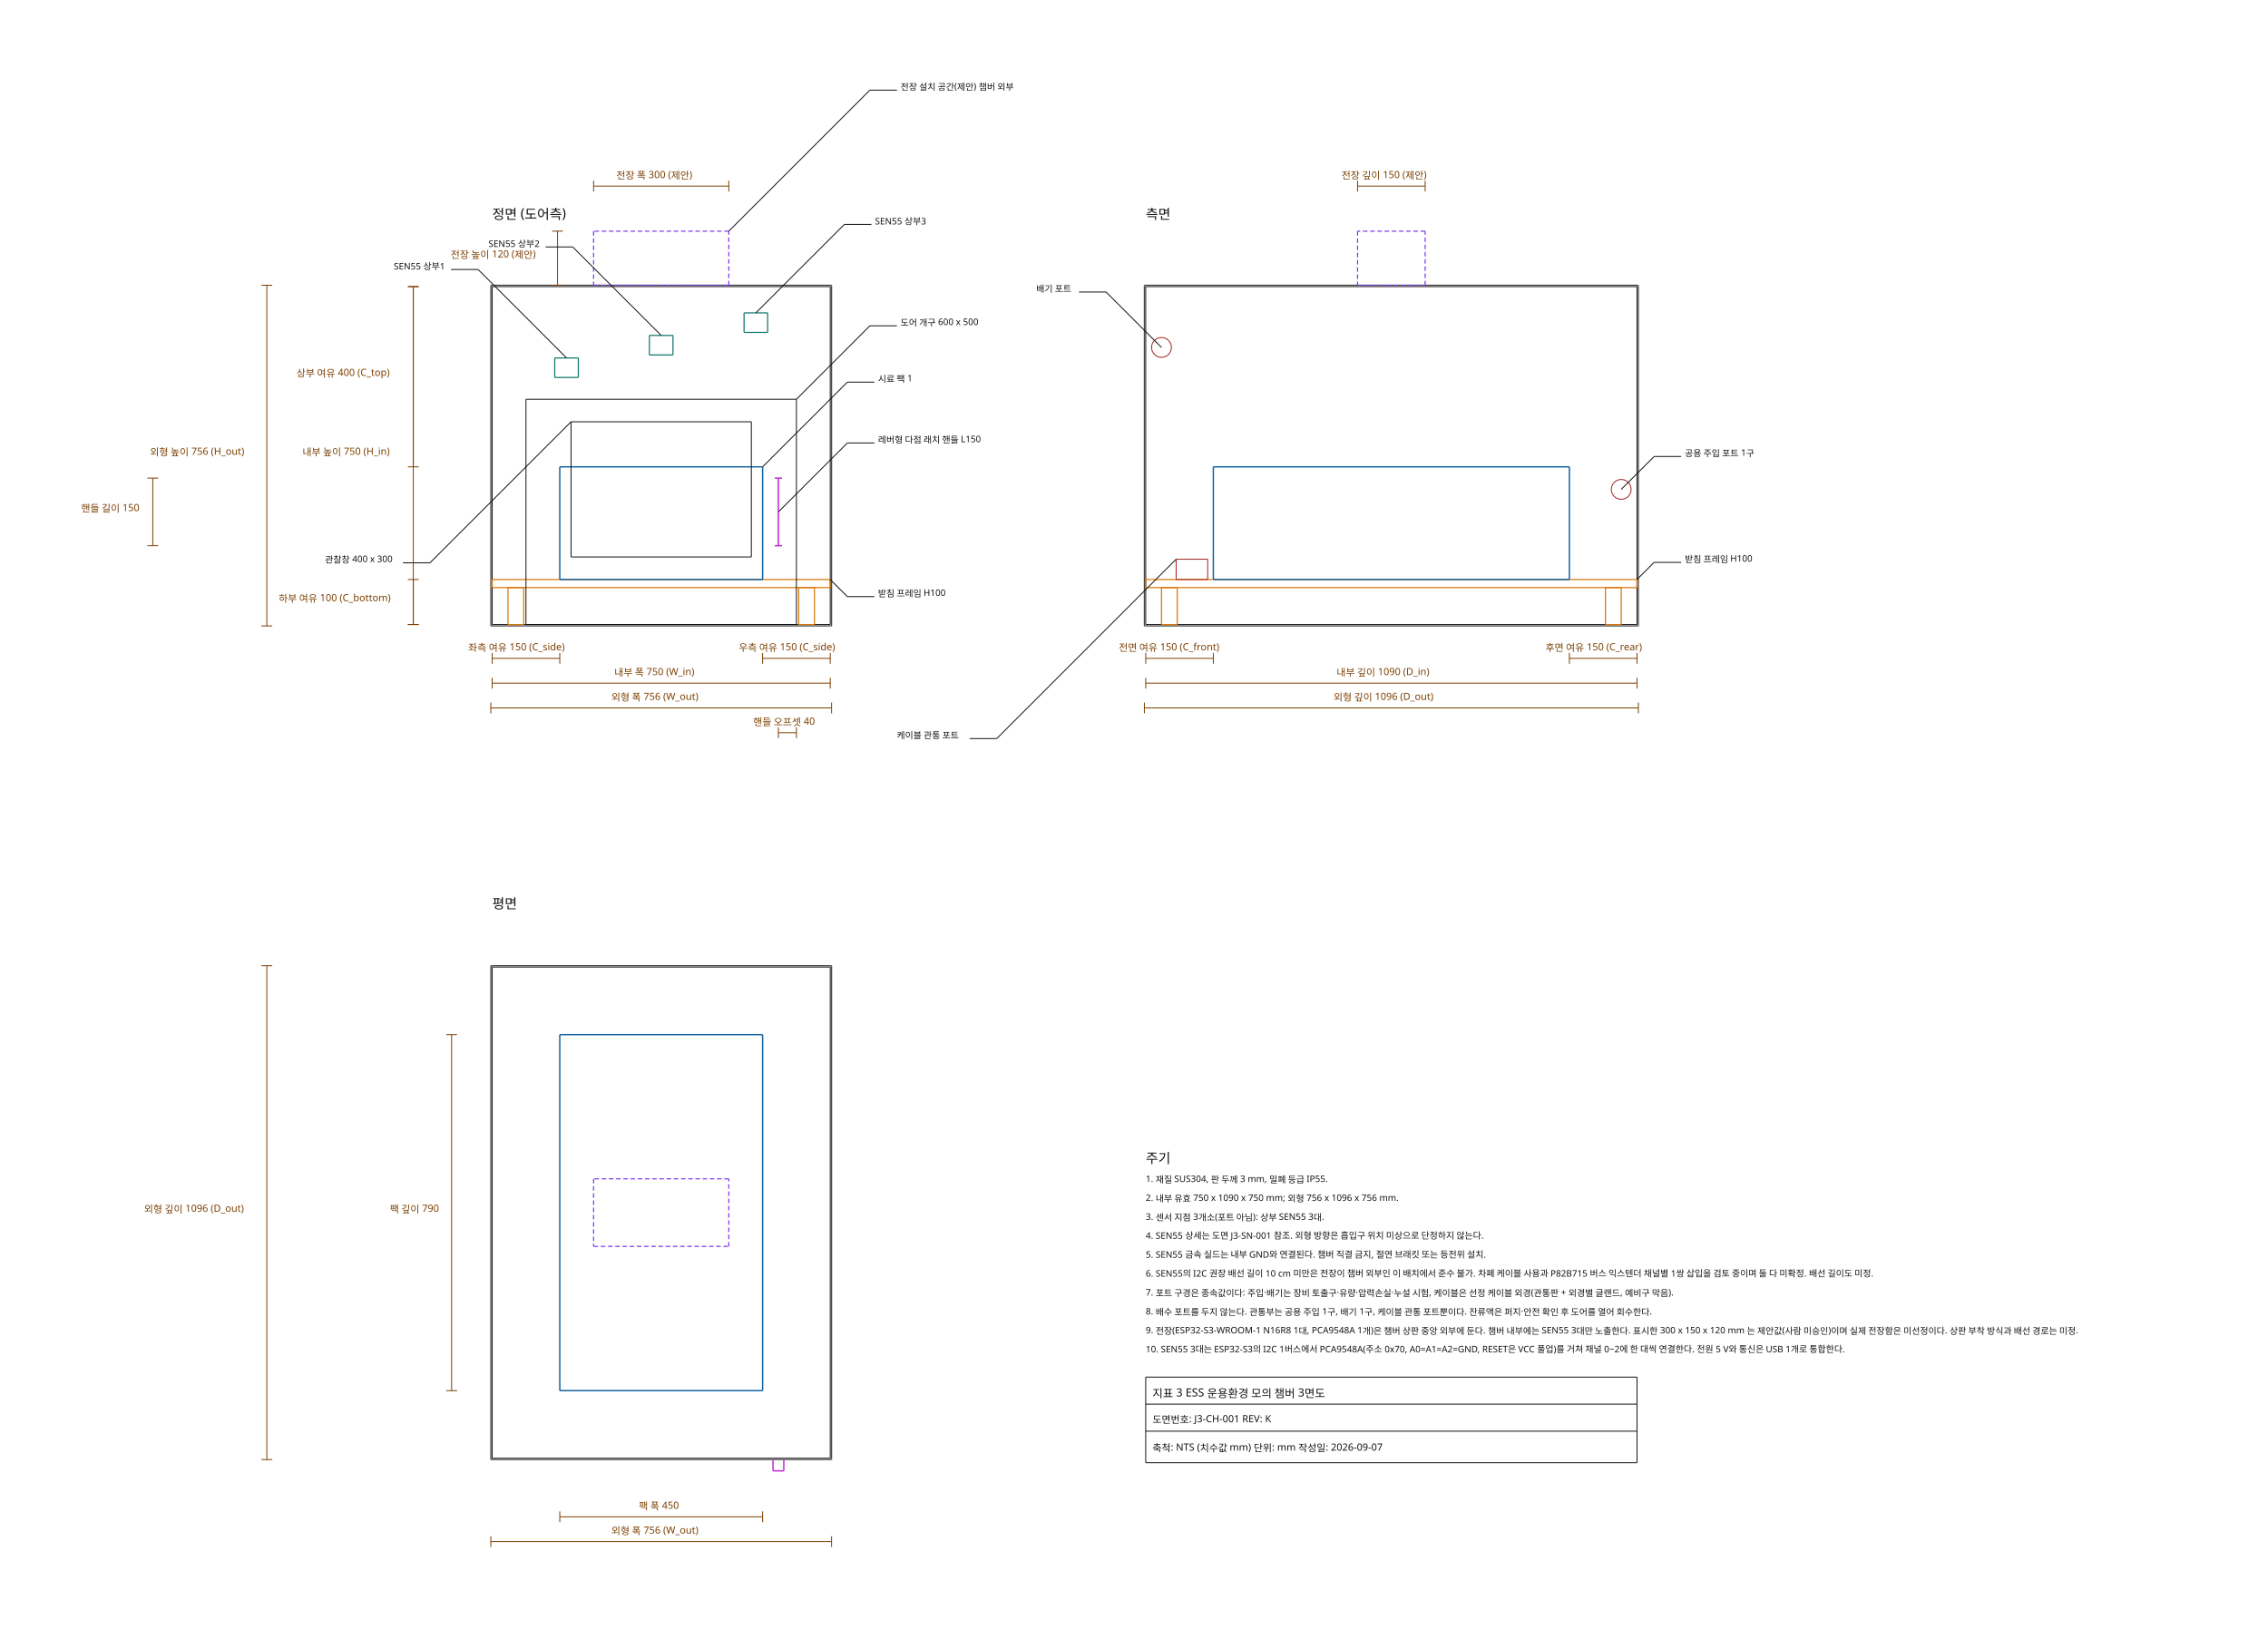
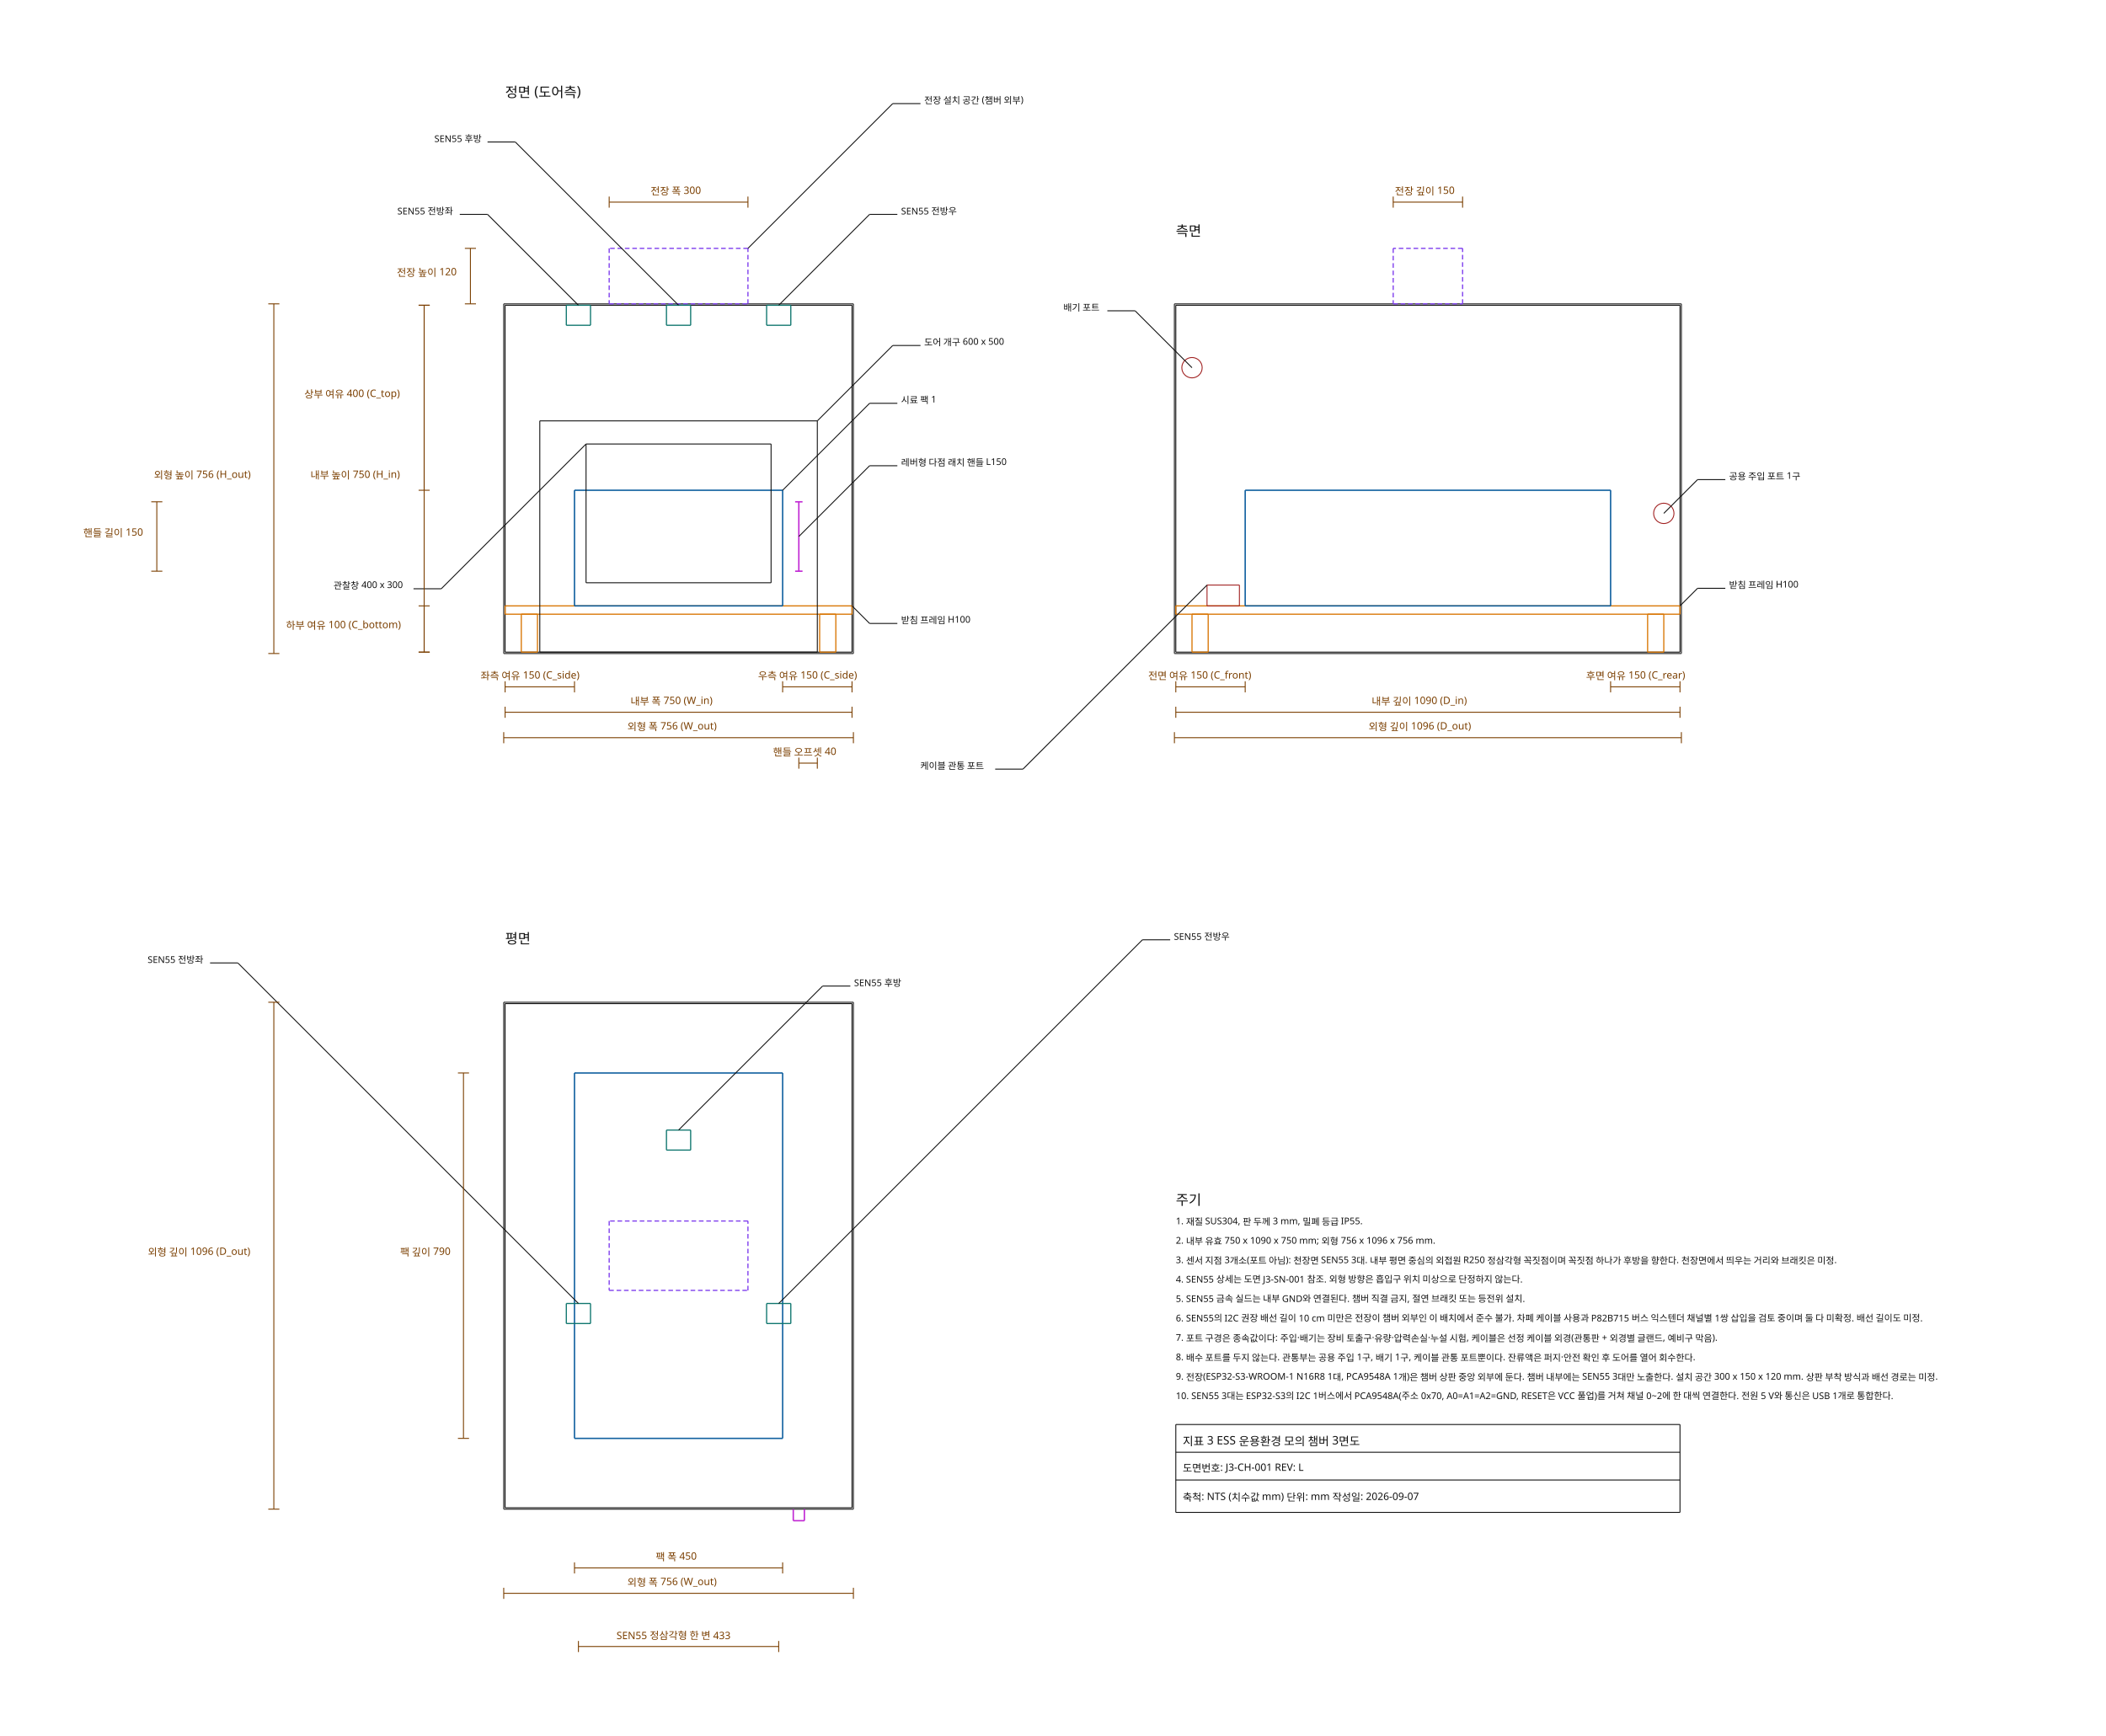
- <svg xmlns="http://www.w3.org/2000/svg" viewBox="-642.0 -3486.0 5032 3613.0" width="5032" height="3613.0">
+ <svg xmlns="http://www.w3.org/2000/svg" viewBox="-642.0 -3510.0 4553 3752.0" width="4553" height="3752.0">
  <rect x="-10000" y="-10000" width="20000" height="20000" fill="white" />
  <g fill="none" stroke="#111" stroke-width="3" vector-effect="non-scaling-stroke">
    <line x1="447.0" y1="-2097.0" x2="1203.0" y2="-2097.0" stroke="#444" stroke-width="2.5" />
    <line x1="1203.0" y1="-2097.0" x2="1203.0" y2="-2853.0" stroke="#444" stroke-width="2.5" />
    <line x1="1203.0" y1="-2853.0" x2="447.0" y2="-2853.0" stroke="#444" stroke-width="2.5" />
    <line x1="447.0" y1="-2853.0" x2="447.0" y2="-2097.0" stroke="#444" stroke-width="2.5" />
    <line x1="450.0" y1="-2100.0" x2="1200.0" y2="-2100.0" stroke="#111" stroke-width="2.0" />
    <line x1="1200.0" y1="-2100.0" x2="1200.0" y2="-2850.0" stroke="#111" stroke-width="2.0" />
    <line x1="1200.0" y1="-2850.0" x2="450.0" y2="-2850.0" stroke="#111" stroke-width="2.0" />
    <line x1="450.0" y1="-2850.0" x2="450.0" y2="-2100.0" stroke="#111" stroke-width="2.0" />
    <line x1="675.0" y1="-2853.0" x2="975.0" y2="-2853.0" stroke="#7c3aed" stroke-width="2.5" stroke-dasharray="10 6" />
    <line x1="975.0" y1="-2853.0" x2="975.0" y2="-2973.0" stroke="#7c3aed" stroke-width="2.5" stroke-dasharray="10 6" />
    <line x1="975.0" y1="-2973.0" x2="675.0" y2="-2973.0" stroke="#7c3aed" stroke-width="2.5" stroke-dasharray="10 6" />
    <line x1="675.0" y1="-2973.0" x2="675.0" y2="-2853.0" stroke="#7c3aed" stroke-width="2.5" stroke-dasharray="10 6" />
    <line x1="975.0" y1="-2973.0" x2="1288.0" y2="-3286.0" stroke="#111" stroke-width="2.0" />
    <line x1="1288.0" y1="-3286.0" x2="1348.0" y2="-3286.0" stroke="#111" stroke-width="2.0" />
    <line x1="675.0" y1="-3073.0" x2="975.0" y2="-3073.0" stroke="#7a3e00" stroke-width="2.0" />
    <line x1="675.0" y1="-3061.0" x2="675.0" y2="-3085.0" stroke="#7a3e00" stroke-width="2.0" />
    <line x1="975.0" y1="-3061.0" x2="975.0" y2="-3085.0" stroke="#7a3e00" stroke-width="2.0" />
-     <line x1="595.0" y1="-2853.0" x2="595.0" y2="-2973.0" stroke="#7a3e00" stroke-width="2.0" />
-     <line x1="583.0" y1="-2853.0" x2="607.0" y2="-2853.0" stroke="#7a3e00" stroke-width="2.0" />
-     <line x1="583.0" y1="-2973.0" x2="607.0" y2="-2973.0" stroke="#7a3e00" stroke-width="2.0" />
+     <line x1="375.0" y1="-2853.0" x2="375.0" y2="-2973.0" stroke="#7a3e00" stroke-width="2.0" />
+     <line x1="363.0" y1="-2853.0" x2="387.0" y2="-2853.0" stroke="#7a3e00" stroke-width="2.0" />
+     <line x1="363.0" y1="-2973.0" x2="387.0" y2="-2973.0" stroke="#7a3e00" stroke-width="2.0" />
    <line x1="450.0" y1="-2182.0" x2="1200.0" y2="-2182.0" stroke="#d97706" stroke-width="2.5" />
    <line x1="1200.0" y1="-2182.0" x2="1200.0" y2="-2200.0" stroke="#d97706" stroke-width="2.5" />
    <line x1="1200.0" y1="-2200.0" x2="450.0" y2="-2200.0" stroke="#d97706" stroke-width="2.5" />
    <line x1="450.0" y1="-2200.0" x2="450.0" y2="-2182.0" stroke="#d97706" stroke-width="2.5" />
    <line x1="485.0" y1="-2100.0" x2="520.0" y2="-2100.0" stroke="#d97706" stroke-width="2.5" />
    <line x1="520.0" y1="-2100.0" x2="520.0" y2="-2182.0" stroke="#d97706" stroke-width="2.5" />
    <line x1="520.0" y1="-2182.0" x2="485.0" y2="-2182.0" stroke="#d97706" stroke-width="2.5" />
    <line x1="485.0" y1="-2182.0" x2="485.0" y2="-2100.0" stroke="#d97706" stroke-width="2.5" />
    <line x1="1130.0" y1="-2100.0" x2="1165.0" y2="-2100.0" stroke="#d97706" stroke-width="2.5" />
    <line x1="1165.0" y1="-2100.0" x2="1165.0" y2="-2182.0" stroke="#d97706" stroke-width="2.5" />
    <line x1="1165.0" y1="-2182.0" x2="1130.0" y2="-2182.0" stroke="#d97706" stroke-width="2.5" />
    <line x1="1130.0" y1="-2182.0" x2="1130.0" y2="-2100.0" stroke="#d97706" stroke-width="2.5" />
    <line x1="600.0" y1="-2200.0" x2="1050.0" y2="-2200.0" stroke="#1261a0" stroke-width="3.0" />
    <line x1="1050.0" y1="-2200.0" x2="1050.0" y2="-2450.0" stroke="#1261a0" stroke-width="3.0" />
    <line x1="1050.0" y1="-2450.0" x2="600.0" y2="-2450.0" stroke="#1261a0" stroke-width="3.0" />
    <line x1="600.0" y1="-2450.0" x2="600.0" y2="-2200.0" stroke="#1261a0" stroke-width="3.0" />
    <line x1="525.0" y1="-2100.0" x2="1125.0" y2="-2100.0" stroke="#111" stroke-width="2.0" />
    <line x1="525.0" y1="-2100.0" x2="525.0" y2="-2600.0" stroke="#111" stroke-width="2.0" />
    <line x1="1125.0" y1="-2100.0" x2="1125.0" y2="-2600.0" stroke="#111" stroke-width="2.0" />
    <line x1="525.0" y1="-2600.0" x2="1125.0" y2="-2600.0" stroke="#111" stroke-width="2.0" />
    <line x1="625.0" y1="-2250.0" x2="1025.0" y2="-2250.0" stroke="#111" stroke-width="2.0" />
    <line x1="1025.0" y1="-2250.0" x2="1025.0" y2="-2550.0" stroke="#111" stroke-width="2.0" />
    <line x1="1025.0" y1="-2550.0" x2="625.0" y2="-2550.0" stroke="#111" stroke-width="2.0" />
    <line x1="625.0" y1="-2550.0" x2="625.0" y2="-2250.0" stroke="#111" stroke-width="2.0" />
    <line x1="1085.0" y1="-2275.0" x2="1085.0" y2="-2425.0" stroke="#c026d3" stroke-width="3.0" />
    <line x1="1077.0" y1="-2275.0" x2="1093.0" y2="-2275.0" stroke="#c026d3" stroke-width="3.0" />
    <line x1="1077.0" y1="-2425.0" x2="1093.0" y2="-2425.0" stroke="#c026d3" stroke-width="3.0" />
    <line x1="1050.0" y1="-2450.0" x2="1238.0" y2="-2638.0" stroke="#111" stroke-width="2.0" />
    <line x1="1238.0" y1="-2638.0" x2="1298.0" y2="-2638.0" stroke="#111" stroke-width="2.0" />
    <line x1="1200.0" y1="-2200.0" x2="1238.0" y2="-2162.0" stroke="#111" stroke-width="2.0" />
    <line x1="1238.0" y1="-2162.0" x2="1298.0" y2="-2162.0" stroke="#111" stroke-width="2.0" />
    <line x1="1125.0" y1="-2600.0" x2="1288.0" y2="-2763.0" stroke="#111" stroke-width="2.0" />
    <line x1="1288.0" y1="-2763.0" x2="1348.0" y2="-2763.0" stroke="#111" stroke-width="2.0" />
    <line x1="625.0" y1="-2550.0" x2="312.0" y2="-2237.0" stroke="#111" stroke-width="2.0" />
    <line x1="312.0" y1="-2237.0" x2="252.0" y2="-2237.0" stroke="#111" stroke-width="2.0" />
    <line x1="1085.0" y1="-2350.0" x2="1238.0" y2="-2503.0" stroke="#111" stroke-width="2.0" />
    <line x1="1238.0" y1="-2503.0" x2="1298.0" y2="-2503.0" stroke="#111" stroke-width="2.0" />
-     <line x1="588.85" y1="-2648.35" x2="641.15" y2="-2648.35" stroke="#0f766e" stroke-width="2.5" />
-     <line x1="641.15" y1="-2648.35" x2="641.15" y2="-2691.65" stroke="#0f766e" stroke-width="2.5" />
-     <line x1="641.15" y1="-2691.65" x2="588.85" y2="-2691.65" stroke="#0f766e" stroke-width="2.5" />
-     <line x1="588.85" y1="-2691.65" x2="588.85" y2="-2648.35" stroke="#0f766e" stroke-width="2.5" />
-     <line x1="615.0" y1="-2691.65" x2="418.65" y2="-2888.0" stroke="#111" stroke-width="2.0" />
-     <line x1="418.65" y1="-2888.0" x2="358.65" y2="-2888.0" stroke="#111" stroke-width="2.0" />
-     <line x1="798.85" y1="-2698.35" x2="851.15" y2="-2698.35" stroke="#0f766e" stroke-width="2.5" />
-     <line x1="851.15" y1="-2698.35" x2="851.15" y2="-2741.65" stroke="#0f766e" stroke-width="2.5" />
-     <line x1="851.15" y1="-2741.65" x2="798.85" y2="-2741.65" stroke="#0f766e" stroke-width="2.5" />
-     <line x1="798.85" y1="-2741.65" x2="798.85" y2="-2698.35" stroke="#0f766e" stroke-width="2.5" />
-     <line x1="825.0" y1="-2741.65" x2="628.65" y2="-2938.0" stroke="#111" stroke-width="2.0" />
-     <line x1="628.65" y1="-2938.0" x2="568.65" y2="-2938.0" stroke="#111" stroke-width="2.0" />
-     <line x1="1008.85" y1="-2748.35" x2="1061.15" y2="-2748.35" stroke="#0f766e" stroke-width="2.5" />
-     <line x1="1061.15" y1="-2748.35" x2="1061.15" y2="-2791.65" stroke="#0f766e" stroke-width="2.5" />
-     <line x1="1061.15" y1="-2791.65" x2="1008.85" y2="-2791.65" stroke="#0f766e" stroke-width="2.5" />
-     <line x1="1008.85" y1="-2791.65" x2="1008.85" y2="-2748.35" stroke="#0f766e" stroke-width="2.5" />
-     <line x1="1035.0" y1="-2791.65" x2="1231.35" y2="-2988.0" stroke="#111" stroke-width="2.0" />
-     <line x1="1231.35" y1="-2988.0" x2="1291.35" y2="-2988.0" stroke="#111" stroke-width="2.0" />
+     <line x1="798.85" y1="-2806.7" x2="851.15" y2="-2806.7" stroke="#0f766e" stroke-width="2.5" />
+     <line x1="851.15" y1="-2806.7" x2="851.15" y2="-2850.0" stroke="#0f766e" stroke-width="2.5" />
+     <line x1="851.15" y1="-2850.0" x2="798.85" y2="-2850.0" stroke="#0f766e" stroke-width="2.5" />
+     <line x1="798.85" y1="-2850.0" x2="798.85" y2="-2806.7" stroke="#0f766e" stroke-width="2.5" />
+     <line x1="825.0" y1="-2850.0" x2="472.0" y2="-3203.0" stroke="#111" stroke-width="2.0" />
+     <line x1="472.0" y1="-3203.0" x2="412.0" y2="-3203.0" stroke="#111" stroke-width="2.0" />
+     <line x1="582.344" y1="-2806.7" x2="634.644" y2="-2806.7" stroke="#0f766e" stroke-width="2.5" />
+     <line x1="634.644" y1="-2806.7" x2="634.644" y2="-2850.0" stroke="#0f766e" stroke-width="2.5" />
+     <line x1="634.644" y1="-2850.0" x2="582.344" y2="-2850.0" stroke="#0f766e" stroke-width="2.5" />
+     <line x1="582.344" y1="-2850.0" x2="582.344" y2="-2806.7" stroke="#0f766e" stroke-width="2.5" />
+     <line x1="608.494" y1="-2850.0" x2="412.0" y2="-3046.494" stroke="#111" stroke-width="2.0" />
+     <line x1="412.0" y1="-3046.494" x2="352.0" y2="-3046.494" stroke="#111" stroke-width="2.0" />
+     <line x1="1015.356" y1="-2806.7" x2="1067.656" y2="-2806.7" stroke="#0f766e" stroke-width="2.5" />
+     <line x1="1067.656" y1="-2806.7" x2="1067.656" y2="-2850.0" stroke="#0f766e" stroke-width="2.5" />
+     <line x1="1067.656" y1="-2850.0" x2="1015.356" y2="-2850.0" stroke="#0f766e" stroke-width="2.5" />
+     <line x1="1015.356" y1="-2850.0" x2="1015.356" y2="-2806.7" stroke="#0f766e" stroke-width="2.5" />
+     <line x1="1041.506" y1="-2850.0" x2="1238.0" y2="-3046.494" stroke="#111" stroke-width="2.0" />
+     <line x1="1238.0" y1="-3046.494" x2="1298.0" y2="-3046.494" stroke="#111" stroke-width="2.0" />
    <line x1="1085.0" y1="-1860.0" x2="1125.0" y2="-1860.0" stroke="#7a3e00" stroke-width="2.0" />
    <line x1="1085.0" y1="-1848.0" x2="1085.0" y2="-1872.0" stroke="#7a3e00" stroke-width="2.0" />
    <line x1="1125.0" y1="-1848.0" x2="1125.0" y2="-1872.0" stroke="#7a3e00" stroke-width="2.0" />
    <line x1="-303.0" y1="-2275.0" x2="-303.0" y2="-2425.0" stroke="#7a3e00" stroke-width="2.0" />
    <line x1="-315.0" y1="-2275.0" x2="-291.0" y2="-2275.0" stroke="#7a3e00" stroke-width="2.0" />
    <line x1="-315.0" y1="-2425.0" x2="-291.0" y2="-2425.0" stroke="#7a3e00" stroke-width="2.0" />
    <line x1="447.0" y1="-1915.0" x2="1203.0" y2="-1915.0" stroke="#7a3e00" stroke-width="2.0" />
    <line x1="447.0" y1="-1903.0" x2="447.0" y2="-1927.0" stroke="#7a3e00" stroke-width="2.0" />
    <line x1="1203.0" y1="-1903.0" x2="1203.0" y2="-1927.0" stroke="#7a3e00" stroke-width="2.0" />
    <line x1="450.0" y1="-1970.0" x2="1200.0" y2="-1970.0" stroke="#7a3e00" stroke-width="2.0" />
    <line x1="450.0" y1="-1958.0" x2="450.0" y2="-1982.0" stroke="#7a3e00" stroke-width="2.0" />
    <line x1="1200.0" y1="-1958.0" x2="1200.0" y2="-1982.0" stroke="#7a3e00" stroke-width="2.0" />
    <line x1="450.0" y1="-2025.0" x2="600.0" y2="-2025.0" stroke="#7a3e00" stroke-width="2.0" />
    <line x1="450.0" y1="-2013.0" x2="450.0" y2="-2037.0" stroke="#7a3e00" stroke-width="2.0" />
    <line x1="600.0" y1="-2013.0" x2="600.0" y2="-2037.0" stroke="#7a3e00" stroke-width="2.0" />
    <line x1="1050.0" y1="-2025.0" x2="1200.0" y2="-2025.0" stroke="#7a3e00" stroke-width="2.0" />
    <line x1="1050.0" y1="-2013.0" x2="1050.0" y2="-2037.0" stroke="#7a3e00" stroke-width="2.0" />
    <line x1="1200.0" y1="-2013.0" x2="1200.0" y2="-2037.0" stroke="#7a3e00" stroke-width="2.0" />
    <line x1="-50.0" y1="-2097.0" x2="-50.0" y2="-2853.0" stroke="#7a3e00" stroke-width="2.0" />
    <line x1="-62.0" y1="-2097.0" x2="-38.0" y2="-2097.0" stroke="#7a3e00" stroke-width="2.0" />
    <line x1="-62.0" y1="-2853.0" x2="-38.0" y2="-2853.0" stroke="#7a3e00" stroke-width="2.0" />
    <line x1="275.0" y1="-2100.0" x2="275.0" y2="-2850.0" stroke="#7a3e00" stroke-width="2.0" />
    <line x1="263.0" y1="-2100.0" x2="287.0" y2="-2100.0" stroke="#7a3e00" stroke-width="2.0" />
    <line x1="263.0" y1="-2850.0" x2="287.0" y2="-2850.0" stroke="#7a3e00" stroke-width="2.0" />
    <line x1="275.0" y1="-2100.0" x2="275.0" y2="-2200.0" stroke="#7a3e00" stroke-width="2.0" />
    <line x1="263.0" y1="-2100.0" x2="287.0" y2="-2100.0" stroke="#7a3e00" stroke-width="2.0" />
    <line x1="263.0" y1="-2200.0" x2="287.0" y2="-2200.0" stroke="#7a3e00" stroke-width="2.0" />
    <line x1="275.0" y1="-2450.0" x2="275.0" y2="-2850.0" stroke="#7a3e00" stroke-width="2.0" />
    <line x1="263.0" y1="-2450.0" x2="287.0" y2="-2450.0" stroke="#7a3e00" stroke-width="2.0" />
    <line x1="263.0" y1="-2850.0" x2="287.0" y2="-2850.0" stroke="#7a3e00" stroke-width="2.0" />
    <line x1="1897.0" y1="-2097.0" x2="2993.0" y2="-2097.0" stroke="#444" stroke-width="2.5" />
    <line x1="2993.0" y1="-2097.0" x2="2993.0" y2="-2853.0" stroke="#444" stroke-width="2.5" />
    <line x1="2993.0" y1="-2853.0" x2="1897.0" y2="-2853.0" stroke="#444" stroke-width="2.5" />
    <line x1="1897.0" y1="-2853.0" x2="1897.0" y2="-2097.0" stroke="#444" stroke-width="2.5" />
    <line x1="1900.0" y1="-2100.0" x2="2990.0" y2="-2100.0" stroke="#111" stroke-width="2.0" />
    <line x1="2990.0" y1="-2100.0" x2="2990.0" y2="-2850.0" stroke="#111" stroke-width="2.0" />
    <line x1="2990.0" y1="-2850.0" x2="1900.0" y2="-2850.0" stroke="#111" stroke-width="2.0" />
    <line x1="1900.0" y1="-2850.0" x2="1900.0" y2="-2100.0" stroke="#111" stroke-width="2.0" />
    <line x1="2370.0" y1="-2853.0" x2="2520.0" y2="-2853.0" stroke="#7c3aed" stroke-width="2.5" stroke-dasharray="10 6" />
    <line x1="2520.0" y1="-2853.0" x2="2520.0" y2="-2973.0" stroke="#7c3aed" stroke-width="2.5" stroke-dasharray="10 6" />
    <line x1="2520.0" y1="-2973.0" x2="2370.0" y2="-2973.0" stroke="#7c3aed" stroke-width="2.5" stroke-dasharray="10 6" />
    <line x1="2370.0" y1="-2973.0" x2="2370.0" y2="-2853.0" stroke="#7c3aed" stroke-width="2.5" stroke-dasharray="10 6" />
    <line x1="2370.0" y1="-3073.0" x2="2520.0" y2="-3073.0" stroke="#7a3e00" stroke-width="2.0" />
    <line x1="2370.0" y1="-3061.0" x2="2370.0" y2="-3085.0" stroke="#7a3e00" stroke-width="2.0" />
    <line x1="2520.0" y1="-3061.0" x2="2520.0" y2="-3085.0" stroke="#7a3e00" stroke-width="2.0" />
    <line x1="1900.0" y1="-2182.0" x2="2990.0" y2="-2182.0" stroke="#d97706" stroke-width="2.5" />
    <line x1="2990.0" y1="-2182.0" x2="2990.0" y2="-2200.0" stroke="#d97706" stroke-width="2.5" />
    <line x1="2990.0" y1="-2200.0" x2="1900.0" y2="-2200.0" stroke="#d97706" stroke-width="2.5" />
    <line x1="1900.0" y1="-2200.0" x2="1900.0" y2="-2182.0" stroke="#d97706" stroke-width="2.5" />
    <line x1="1935.0" y1="-2100.0" x2="1970.0" y2="-2100.0" stroke="#d97706" stroke-width="2.5" />
    <line x1="1970.0" y1="-2100.0" x2="1970.0" y2="-2182.0" stroke="#d97706" stroke-width="2.5" />
    <line x1="1970.0" y1="-2182.0" x2="1935.0" y2="-2182.0" stroke="#d97706" stroke-width="2.5" />
    <line x1="1935.0" y1="-2182.0" x2="1935.0" y2="-2100.0" stroke="#d97706" stroke-width="2.5" />
    <line x1="2920.0" y1="-2100.0" x2="2955.0" y2="-2100.0" stroke="#d97706" stroke-width="2.5" />
    <line x1="2955.0" y1="-2100.0" x2="2955.0" y2="-2182.0" stroke="#d97706" stroke-width="2.5" />
    <line x1="2955.0" y1="-2182.0" x2="2920.0" y2="-2182.0" stroke="#d97706" stroke-width="2.5" />
    <line x1="2920.0" y1="-2182.0" x2="2920.0" y2="-2100.0" stroke="#d97706" stroke-width="2.5" />
    <line x1="2050.0" y1="-2200.0" x2="2840.0" y2="-2200.0" stroke="#1261a0" stroke-width="3.0" />
    <line x1="2840.0" y1="-2200.0" x2="2840.0" y2="-2450.0" stroke="#1261a0" stroke-width="3.0" />
    <line x1="2840.0" y1="-2450.0" x2="2050.0" y2="-2450.0" stroke="#1261a0" stroke-width="3.0" />
    <line x1="2050.0" y1="-2450.0" x2="2050.0" y2="-2200.0" stroke="#1261a0" stroke-width="3.0" />
    <line x1="1897.0" y1="-1915.0" x2="2993.0" y2="-1915.0" stroke="#7a3e00" stroke-width="2.0" />
    <line x1="1897.0" y1="-1903.0" x2="1897.0" y2="-1927.0" stroke="#7a3e00" stroke-width="2.0" />
    <line x1="2993.0" y1="-1903.0" x2="2993.0" y2="-1927.0" stroke="#7a3e00" stroke-width="2.0" />
    <line x1="1900.0" y1="-1970.0" x2="2990.0" y2="-1970.0" stroke="#7a3e00" stroke-width="2.0" />
    <line x1="1900.0" y1="-1958.0" x2="1900.0" y2="-1982.0" stroke="#7a3e00" stroke-width="2.0" />
    <line x1="2990.0" y1="-1958.0" x2="2990.0" y2="-1982.0" stroke="#7a3e00" stroke-width="2.0" />
    <line x1="1900.0" y1="-2025.0" x2="2050.0" y2="-2025.0" stroke="#7a3e00" stroke-width="2.0" />
    <line x1="1900.0" y1="-2013.0" x2="1900.0" y2="-2037.0" stroke="#7a3e00" stroke-width="2.0" />
    <line x1="2050.0" y1="-2013.0" x2="2050.0" y2="-2037.0" stroke="#7a3e00" stroke-width="2.0" />
    <line x1="2840.0" y1="-2025.0" x2="2990.0" y2="-2025.0" stroke="#7a3e00" stroke-width="2.0" />
    <line x1="2840.0" y1="-2013.0" x2="2840.0" y2="-2037.0" stroke="#7a3e00" stroke-width="2.0" />
    <line x1="2990.0" y1="-2013.0" x2="2990.0" y2="-2037.0" stroke="#7a3e00" stroke-width="2.0" />
    <line x1="1967.5" y1="-2200.0" x2="2037.5" y2="-2200.0" stroke="#a02020" stroke-width="2.0" />
    <line x1="2037.5" y1="-2200.0" x2="2037.5" y2="-2245.0" stroke="#a02020" stroke-width="2.0" />
    <line x1="2037.5" y1="-2245.0" x2="1967.5" y2="-2245.0" stroke="#a02020" stroke-width="2.0" />
    <line x1="1967.5" y1="-2245.0" x2="1967.5" y2="-2200.0" stroke="#a02020" stroke-width="2.0" />
    <line x1="1967.5" y1="-2245.0" x2="1569.5" y2="-1847.0" stroke="#111" stroke-width="2.0" />
    <line x1="1569.5" y1="-1847.0" x2="1509.5" y2="-1847.0" stroke="#111" stroke-width="2.0" />
    <line x1="2990.0" y1="-2200.0" x2="3028.0" y2="-2238.0" stroke="#111" stroke-width="2.0" />
    <line x1="3028.0" y1="-2238.0" x2="3088.0" y2="-2238.0" stroke="#111" stroke-width="2.0" />
    <circle cx="2955.0" cy="-2400.0" r="22" stroke="#a02020" stroke-width="2.0" />
    <line x1="2955.0" y1="-2400.0" x2="3028.0" y2="-2473.0" stroke="#111" stroke-width="2.0" />
    <line x1="3028.0" y1="-2473.0" x2="3088.0" y2="-2473.0" stroke="#111" stroke-width="2.0" />
    <circle cx="1935.0" cy="-2715.0" r="22" stroke="#a02020" stroke-width="2.0" />
    <line x1="1935.0" y1="-2715.0" x2="1812.0" y2="-2838.0" stroke="#111" stroke-width="2.0" />
    <line x1="1812.0" y1="-2838.0" x2="1752.0" y2="-2838.0" stroke="#111" stroke-width="2.0" />
    <line x1="447.0" y1="-247.0" x2="1203.0" y2="-247.0" stroke="#444" stroke-width="2.5" />
    <line x1="1203.0" y1="-247.0" x2="1203.0" y2="-1343.0" stroke="#444" stroke-width="2.5" />
    <line x1="1203.0" y1="-1343.0" x2="447.0" y2="-1343.0" stroke="#444" stroke-width="2.5" />
    <line x1="447.0" y1="-1343.0" x2="447.0" y2="-247.0" stroke="#444" stroke-width="2.5" />
    <line x1="450.0" y1="-250.0" x2="1200.0" y2="-250.0" stroke="#111" stroke-width="2.0" />
    <line x1="1200.0" y1="-250.0" x2="1200.0" y2="-1340.0" stroke="#111" stroke-width="2.0" />
    <line x1="1200.0" y1="-1340.0" x2="450.0" y2="-1340.0" stroke="#111" stroke-width="2.0" />
    <line x1="450.0" y1="-1340.0" x2="450.0" y2="-250.0" stroke="#111" stroke-width="2.0" />
    <line x1="675.0" y1="-720.0" x2="975.0" y2="-720.0" stroke="#7c3aed" stroke-width="2.5" stroke-dasharray="10 6" />
    <line x1="975.0" y1="-720.0" x2="975.0" y2="-870.0" stroke="#7c3aed" stroke-width="2.5" stroke-dasharray="10 6" />
    <line x1="975.0" y1="-870.0" x2="675.0" y2="-870.0" stroke="#7c3aed" stroke-width="2.5" stroke-dasharray="10 6" />
    <line x1="675.0" y1="-870.0" x2="675.0" y2="-720.0" stroke="#7c3aed" stroke-width="2.5" stroke-dasharray="10 6" />
    <line x1="600.0" y1="-400.0" x2="1050.0" y2="-400.0" stroke="#1261a0" stroke-width="3.0" />
    <line x1="1050.0" y1="-400.0" x2="1050.0" y2="-1190.0" stroke="#1261a0" stroke-width="3.0" />
    <line x1="1050.0" y1="-1190.0" x2="600.0" y2="-1190.0" stroke="#1261a0" stroke-width="3.0" />
    <line x1="600.0" y1="-1190.0" x2="600.0" y2="-400.0" stroke="#1261a0" stroke-width="3.0" />
+     <line x1="798.85" y1="-1023.35" x2="851.15" y2="-1023.35" stroke="#0f766e" stroke-width="2.5" />
+     <line x1="851.15" y1="-1023.35" x2="851.15" y2="-1066.65" stroke="#0f766e" stroke-width="2.5" />
+     <line x1="851.15" y1="-1066.65" x2="798.85" y2="-1066.65" stroke="#0f766e" stroke-width="2.5" />
+     <line x1="798.85" y1="-1066.65" x2="798.85" y2="-1023.35" stroke="#0f766e" stroke-width="2.5" />
+     <line x1="825.0" y1="-1066.65" x2="1136.35" y2="-1378.0" stroke="#111" stroke-width="2.0" />
+     <line x1="1136.35" y1="-1378.0" x2="1196.35" y2="-1378.0" stroke="#111" stroke-width="2.0" />
+     <line x1="582.344" y1="-648.35" x2="634.644" y2="-648.35" stroke="#0f766e" stroke-width="2.5" />
+     <line x1="634.644" y1="-648.35" x2="634.644" y2="-691.65" stroke="#0f766e" stroke-width="2.5" />
+     <line x1="634.644" y1="-691.65" x2="582.344" y2="-691.65" stroke="#0f766e" stroke-width="2.5" />
+     <line x1="582.344" y1="-691.65" x2="582.344" y2="-648.35" stroke="#0f766e" stroke-width="2.5" />
+     <line x1="608.494" y1="-691.65" x2="-127.856" y2="-1428.0" stroke="#111" stroke-width="2.0" />
+     <line x1="-127.856" y1="-1428.0" x2="-187.856" y2="-1428.0" stroke="#111" stroke-width="2.0" />
+     <line x1="1015.356" y1="-648.35" x2="1067.656" y2="-648.35" stroke="#0f766e" stroke-width="2.5" />
+     <line x1="1067.656" y1="-648.35" x2="1067.656" y2="-691.65" stroke="#0f766e" stroke-width="2.5" />
+     <line x1="1067.656" y1="-691.65" x2="1015.356" y2="-691.65" stroke="#0f766e" stroke-width="2.5" />
+     <line x1="1015.356" y1="-691.65" x2="1015.356" y2="-648.35" stroke="#0f766e" stroke-width="2.5" />
+     <line x1="1041.506" y1="-691.65" x2="1827.856" y2="-1478.0" stroke="#111" stroke-width="2.0" />
+     <line x1="1827.856" y1="-1478.0" x2="1887.856" y2="-1478.0" stroke="#111" stroke-width="2.0" />
+     <line x1="608.494" y1="50.0" x2="1041.506" y2="50.0" stroke="#7a3e00" stroke-width="2.0" />
+     <line x1="608.494" y1="62.0" x2="608.494" y2="38.0" stroke="#7a3e00" stroke-width="2.0" />
+     <line x1="1041.506" y1="62.0" x2="1041.506" y2="38.0" stroke="#7a3e00" stroke-width="2.0" />
    <line x1="447.0" y1="-65.0" x2="1203.0" y2="-65.0" stroke="#7a3e00" stroke-width="2.0" />
    <line x1="447.0" y1="-53.0" x2="447.0" y2="-77.0" stroke="#7a3e00" stroke-width="2.0" />
    <line x1="1203.0" y1="-53.0" x2="1203.0" y2="-77.0" stroke="#7a3e00" stroke-width="2.0" />
    <line x1="600.0" y1="-120.0" x2="1050.0" y2="-120.0" stroke="#7a3e00" stroke-width="2.0" />
    <line x1="600.0" y1="-108.0" x2="600.0" y2="-132.0" stroke="#7a3e00" stroke-width="2.0" />
    <line x1="1050.0" y1="-108.0" x2="1050.0" y2="-132.0" stroke="#7a3e00" stroke-width="2.0" />
    <line x1="-50.0" y1="-247.0" x2="-50.0" y2="-1343.0" stroke="#7a3e00" stroke-width="2.0" />
    <line x1="-62.0" y1="-247.0" x2="-38.0" y2="-247.0" stroke="#7a3e00" stroke-width="2.0" />
    <line x1="-62.0" y1="-1343.0" x2="-38.0" y2="-1343.0" stroke="#7a3e00" stroke-width="2.0" />
    <line x1="360.0" y1="-400.0" x2="360.0" y2="-1190.0" stroke="#7a3e00" stroke-width="2.0" />
    <line x1="348.0" y1="-400.0" x2="372.0" y2="-400.0" stroke="#7a3e00" stroke-width="2.0" />
    <line x1="348.0" y1="-1190.0" x2="372.0" y2="-1190.0" stroke="#7a3e00" stroke-width="2.0" />
    <line x1="1073.0" y1="-247.0" x2="1073.0" y2="-222.0" stroke="#c026d3" stroke-width="3.0" />
    <line x1="1097.0" y1="-247.0" x2="1097.0" y2="-222.0" stroke="#c026d3" stroke-width="3.0" />
    <line x1="1073.0" y1="-222.0" x2="1097.0" y2="-222.0" stroke="#c026d3" stroke-width="3.0" />
    <line x1="1900.0" y1="-240.0" x2="2990.0" y2="-240.0" stroke="#111" stroke-width="2.0" />
    <line x1="2990.0" y1="-240.0" x2="2990.0" y2="-430.0" stroke="#111" stroke-width="2.0" />
    <line x1="2990.0" y1="-430.0" x2="1900.0" y2="-430.0" stroke="#111" stroke-width="2.0" />
    <line x1="1900.0" y1="-430.0" x2="1900.0" y2="-240.0" stroke="#111" stroke-width="2.0" />
    <line x1="1900.0" y1="-310.0" x2="2990.0" y2="-310.0" stroke="#111" stroke-width="2.0" />
    <line x1="1900.0" y1="-370.0" x2="2990.0" y2="-370.0" stroke="#111" stroke-width="2.0" />
  </g>
  <g font-family="Apple SD Gothic Neo, Noto Sans KR, Malgun Gothic, sans-serif" fill="#111">
-     <text x="1356.0" y="-3286.0" font-size="20" fill="#111">전장 설치 공간(제안) 챔버 외부</text>
-     <text x="725.45" y="-3089.0" font-size="22" fill="#7a3e00">전장 폭 300 (제안)</text>
-     <text x="357.9" y="-2913.0" font-size="22" fill="#7a3e00">전장 높이 120 (제안)</text>
-     <text x="450.0" y="-3000.0" font-size="30" fill="#111">정면 (도어측)</text>
+     <text x="1356.0" y="-3286.0" font-size="20" fill="#111">전장 설치 공간 (챔버 외부)</text>
+     <text x="764.5" y="-3089.0" font-size="22" fill="#7a3e00">전장 폭 300</text>
+     <text x="216" y="-2913.0" font-size="22" fill="#7a3e00">전장 높이 120</text>
+     <text x="450.0" y="-3300.0" font-size="30" fill="#111">정면 (도어측)</text>
    <text x="1306.0" y="-2638.0" font-size="20" fill="#111">시료 팩 1</text>
    <text x="1306.0" y="-2162.0" font-size="20" fill="#111">받침 프레임 H100</text>
    <text x="1356.0" y="-2763.0" font-size="20" fill="#111">도어 개구 600 x 500</text>
    <text x="79" y="-2237.0" font-size="20" fill="#111">관찰창 400 x 300</text>
    <text x="1306.0" y="-2503.0" font-size="20" fill="#111">레버형 다점 래치 핸들 L150</text>
-     <text x="231.65" y="-2888.0" font-size="20" fill="#111">SEN55 상부1</text>
-     <text x="441.65" y="-2938.0" font-size="20" fill="#111">SEN55 상부2</text>
-     <text x="1299.35" y="-2988.0" font-size="20" fill="#111">SEN55 상부3</text>
+     <text x="297.0" y="-3203.0" font-size="20" fill="#111">SEN55 후방</text>
+     <text x="217.0" y="-3046.494" font-size="20" fill="#111">SEN55 전방좌</text>
+     <text x="1306.0" y="-3046.494" font-size="20" fill="#111">SEN55 전방우</text>
    <text x="1029.1" y="-1876.0" font-size="22" fill="#7a3e00">핸들 오프셋 40</text>
    <text x="-462.0" y="-2350.0" font-size="22" fill="#7a3e00">핸들 길이 150</text>
    <text x="714.45" y="-1931.0" font-size="22" fill="#7a3e00">외형 폭 756 (W_out)</text>
    <text x="721.05" y="-1986.0" font-size="22" fill="#7a3e00">내부 폭 750 (W_in)</text>
    <text x="396.85" y="-2041.0" font-size="22" fill="#7a3e00">좌측 여유 150 (C_side)</text>
    <text x="996.85" y="-2041.0" font-size="22" fill="#7a3e00">우측 여유 150 (C_side)</text>
    <text x="-309.1" y="-2475.0" font-size="22" fill="#7a3e00">외형 높이 756 (H_out)</text>
    <text x="29.1" y="-2475.0" font-size="22" fill="#7a3e00">내부 높이 750 (H_in)</text>
    <text x="-23.7" y="-2150.0" font-size="22" fill="#7a3e00">하부 여유 100 (C_bottom)</text>
    <text x="15.9" y="-2650.0" font-size="22" fill="#7a3e00">상부 여유 400 (C_top)</text>
-     <text x="2334.45" y="-3089.0" font-size="22" fill="#7a3e00">전장 깊이 150 (제안)</text>
+     <text x="2373.5" y="-3089.0" font-size="22" fill="#7a3e00">전장 깊이 150</text>
    <text x="1900.0" y="-3000.0" font-size="30" fill="#111">측면</text>
    <text x="2316.85" y="-1931.0" font-size="22" fill="#7a3e00">외형 깊이 1096 (D_out)</text>
    <text x="2323.45" y="-1986.0" font-size="22" fill="#7a3e00">내부 깊이 1090 (D_in)</text>
    <text x="1840.25" y="-2041.0" font-size="22" fill="#7a3e00">전면 여유 150 (C_front)</text>
    <text x="2786.85" y="-2041.0" font-size="22" fill="#7a3e00">후면 여유 150 (C_rear)</text>
    <text x="1347.5" y="-1847.0" font-size="20" fill="#111">케이블 관통 포트</text>
    <text x="3096.0" y="-2238.0" font-size="20" fill="#111">받침 프레임 H100</text>
    <text x="3096.0" y="-2473.0" font-size="20" fill="#111">공용 주입 포트 1구</text>
    <text x="1657.0" y="-2838.0" font-size="20" fill="#111">배기 포트</text>
+     <text x="1204.35" y="-1378.0" font-size="20" fill="#111">SEN55 후방</text>
+     <text x="-322.856" y="-1428.0" font-size="20" fill="#111">SEN55 전방좌</text>
+     <text x="1895.856" y="-1478.0" font-size="20" fill="#111">SEN55 전방우</text>
+     <text x="690.8" y="34.0" font-size="22" fill="#7a3e00">SEN55 정삼각형 한 변 433</text>
    <text x="450.0" y="-1470.0" font-size="30" fill="#111">평면</text>
    <text x="714.45" y="-81.0" font-size="22" fill="#7a3e00">외형 폭 756 (W_out)</text>
    <text x="775.5" y="-136.0" font-size="22" fill="#7a3e00">팩 폭 450</text>
    <text x="-322.3" y="-795.0" font-size="22" fill="#7a3e00">외형 깊이 1096 (D_out)</text>
    <text x="223.0" y="-795.0" font-size="22" fill="#7a3e00">팩 깊이 790</text>
    <text x="1900.0" y="-905.0" font-size="30" fill="#111">주기</text>
    <text x="1900.0" y="-863.0" font-size="20" fill="#111">1. 재질 SUS304, 판 두께 3 mm, 밀폐 등급 IP55.</text>
    <text x="1900.0" y="-821.0" font-size="20" fill="#111">2. 내부 유효 750 x 1090 x 750 mm; 외형 756 x 1096 x 756 mm.</text>
-     <text x="1900.0" y="-779.0" font-size="20" fill="#111">3. 센서 지점 3개소(포트 아님): 상부 SEN55 3대.</text>
+     <text x="1900.0" y="-779.0" font-size="20" fill="#111">3. 센서 지점 3개소(포트 아님): 천장면 SEN55 3대. 내부 평면 중심의 외접원 R250 정삼각형 꼭짓점이며 꼭짓점 하나가 후방을 향한다. 천장면에서 띄우는 거리와 브래킷은 미정.</text>
    <text x="1900.0" y="-737.0" font-size="20" fill="#111">4. SEN55 상세는 도면 J3-SN-001 참조. 외형 방향은 흡입구 위치 미상으로 단정하지 않는다.</text>
    <text x="1900.0" y="-695.0" font-size="20" fill="#111">5. SEN55 금속 실드는 내부 GND와 연결된다. 챔버 직결 금지, 절연 브래킷 또는 등전위 설치.</text>
    <text x="1900.0" y="-653.0" font-size="20" fill="#111">6. SEN55의 I2C 권장 배선 길이 10 cm 미만은 전장이 챔버 외부인 이 배치에서 준수 불가. 차폐 케이블 사용과 P82B715 버스 익스텐더 채널별 1쌍 삽입을 검토 중이며 둘 다 미확정. 배선 길이도 미정.</text>
    <text x="1900.0" y="-611.0" font-size="20" fill="#111">7. 포트 구경은 종속값이다: 주입·배기는 장비 토출구·유량·압력손실·누설 시험, 케이블은 선정 케이블 외경(관통판 + 외경별 글랜드, 예비구 막음).</text>
    <text x="1900.0" y="-569.0" font-size="20" fill="#111">8. 배수 포트를 두지 않는다. 관통부는 공용 주입 1구, 배기 1구, 케이블 관통 포트뿐이다. 잔류액은 퍼지·안전 확인 후 도어를 열어 회수한다.</text>
-     <text x="1900.0" y="-527.0" font-size="20" fill="#111">9. 전장(ESP32-S3-WROOM-1 N16R8 1대, PCA9548A 1개)은 챔버 상판 중앙 외부에 둔다. 챔버 내부에는 SEN55 3대만 노출한다. 표시한 300 x 150 x 120 mm 는 제안값(사람 미승인)이며 실제 전장함은 미선정이다. 상판 부착 방식과 배선 경로는 미정.</text>
+     <text x="1900.0" y="-527.0" font-size="20" fill="#111">9. 전장(ESP32-S3-WROOM-1 N16R8 1대, PCA9548A 1개)은 챔버 상판 중앙 외부에 둔다. 챔버 내부에는 SEN55 3대만 노출한다. 설치 공간 300 x 150 x 120 mm. 상판 부착 방식과 배선 경로는 미정.</text>
    <text x="1900.0" y="-485.0" font-size="20" fill="#111">10. SEN55 3대는 ESP32-S3의 I2C 1버스에서 PCA9548A(주소 0x70, A0=A1=A2=GND, RESET은 VCC 풀업)를 거쳐 채널 0~2에 한 대씩 연결한다. 전원 5 V와 통신은 USB 1개로 통합한다.</text>
    <text x="1915.0" y="-385.0" font-size="25" fill="#111">지표 3 ESS 운용환경 모의 챔버 3면도</text>
-     <text x="1915.0" y="-328.0" font-size="22" fill="#111">도면번호: J3-CH-001  REV: K</text>
+     <text x="1915.0" y="-328.0" font-size="22" fill="#111">도면번호: J3-CH-001  REV: L</text>
    <text x="1915.0" y="-265.0" font-size="22" fill="#111">축척: NTS (치수값 mm)  단위: mm  작성일: 2026-09-07</text>
  </g>
</svg>
